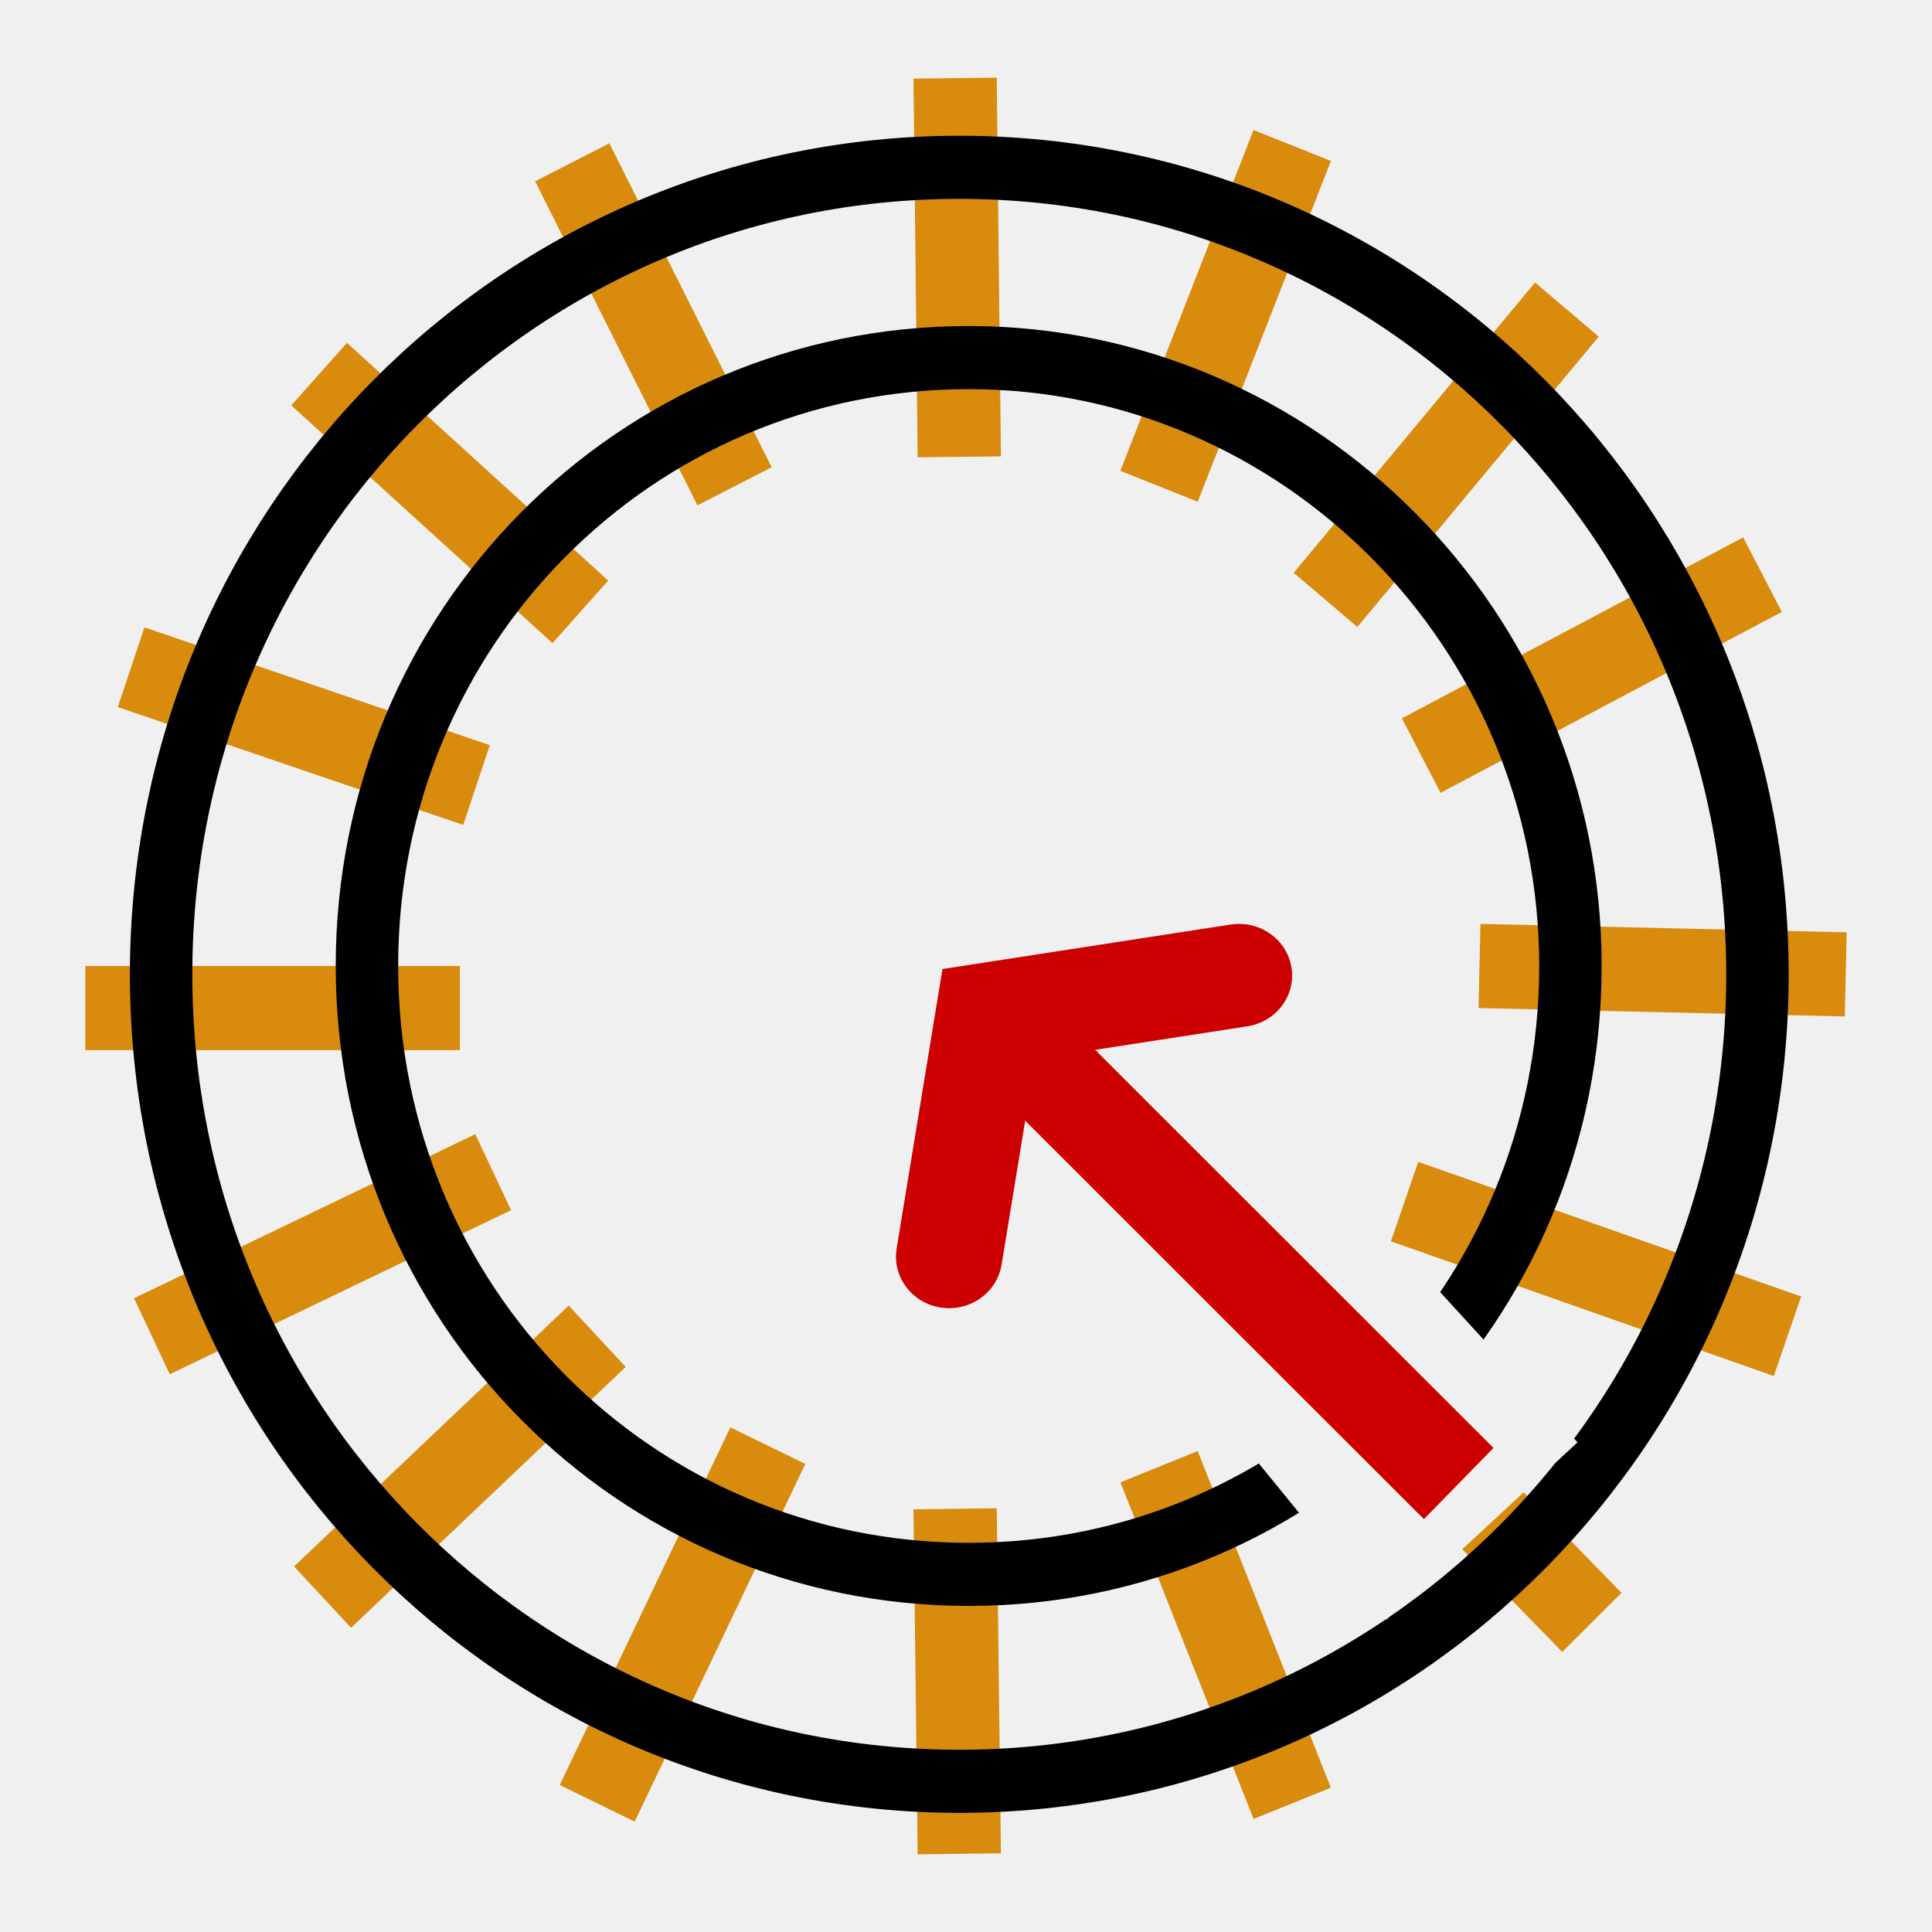
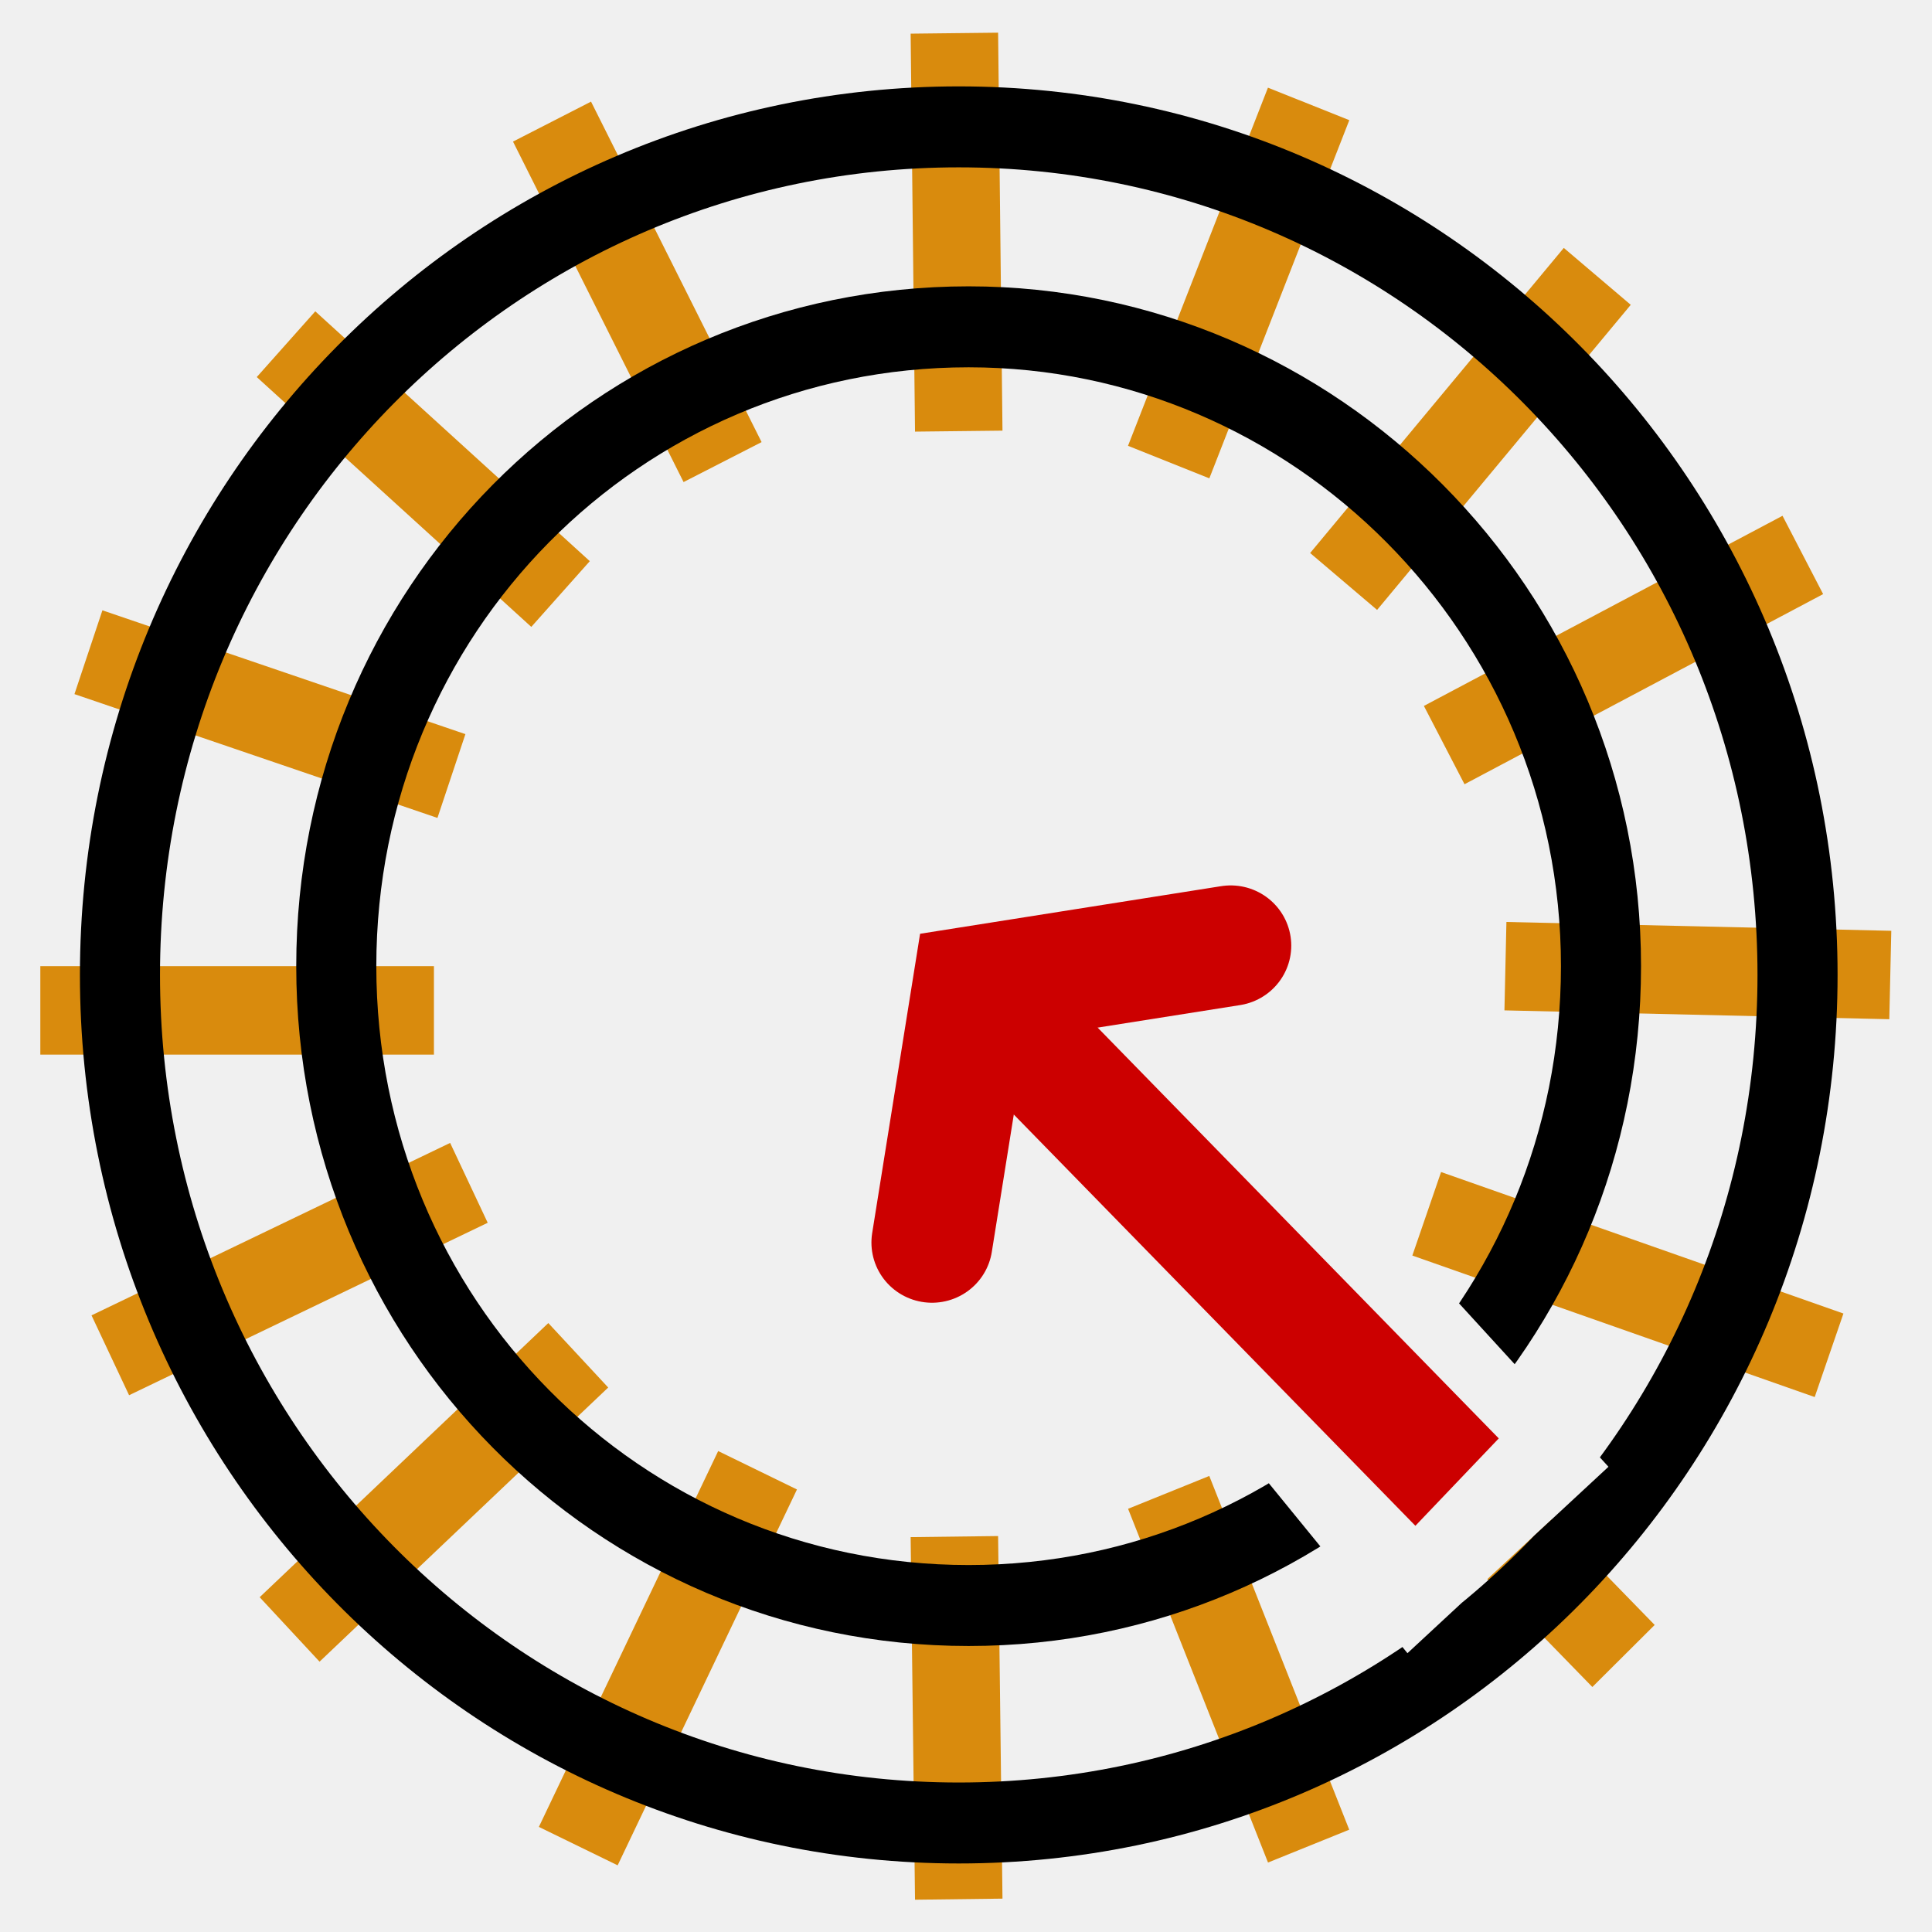
<svg xmlns="http://www.w3.org/2000/svg" version="1.1" id="Layer_1" x="0px" y="0px" viewBox="0 0 48 48" style="enable-background:new 0 0 48 48;" xml:space="preserve">
  <defs id="defs4095">
    <clipPath clipPathUnits="userSpaceOnUse" id="clipPath878">
      <path style="display:none;fill:#ffffff;fill-opacity:1;stroke:none;stroke-width:1.077px;stroke-linecap:butt;stroke-linejoin:miter;stroke-opacity:1" d="m 30.578,35.073 3.682,4.464 4.596,-4.216 -3.946,-4.268 z" id="path880" />
      <path id="lpe_path-effect886" style="display:inline;fill:#ffffff;fill-opacity:1;stroke:none;stroke-width:1.077px;stroke-linecap:butt;stroke-linejoin:miter;stroke-opacity:1" class="powerclip" d="M -0.929,-0.732 H 48.929 V 49.127 H -0.929 Z m 31.507,35.805 3.682,4.464 4.596,-4.216 -3.946,-4.268 z" />
    </clipPath>
    <clipPath clipPathUnits="userSpaceOnUse" id="clipPath882">
      <path style="display:none;fill:#ffffff;fill-opacity:1;stroke:none;stroke-width:1.077px;stroke-linecap:butt;stroke-linejoin:miter;stroke-opacity:1" d="m 30.578,35.073 3.682,4.464 4.596,-4.216 -3.946,-4.268 z" id="path884" />
      <path id="lpe_path-effect890" style="display:inline;fill:#ffffff;fill-opacity:1;stroke:none;stroke-width:1.077px;stroke-linecap:butt;stroke-linejoin:miter;stroke-opacity:1" class="powerclip" d="M -2,-2.111 H 50.323 V 50.112 H -2 Z m 32.578,37.184 3.682,4.464 4.596,-4.216 -3.946,-4.268 z" />
    </clipPath>
  </defs>
  <style type="text/css" id="style4048">
	.st0{fill:none;stroke:#FBB03B;stroke-width:2;stroke-miterlimit:10;}
	.st1{fill:none;stroke:#000000;stroke-miterlimit:10;}
	.st2{fill:none;stroke:#FF0000;stroke-width:2;stroke-miterlimit:10;}
	.st3{fill:none;stroke:#FF0000;stroke-width:2;stroke-linecap:round;stroke-miterlimit:10;}
</style>
-   <g id="g872" transform="matrix(1.033963,0,0,1.045398,-0.9819599,-1.090125)" clip-path="url(#clipPath882)">
+   <g id="g872" transform="matrix(1.086572,0,0,1.098589,-2.257882,-2.361882)" clip-path="url(#clipPath882)">
    <line class="st0" x1="23.9" y1="2.9" x2="24" y2="11.9" id="line4050" style="stroke:#d98b0d;stroke-opacity:1" d="M 23.9,2.9 24,11.9" />
    <line class="st0" x1="23.9" y1="36.9" x2="24" y2="45.1" id="line4052" style="stroke:#d98b0d;stroke-opacity:1" d="M 23.9,36.9 24,45.1" />
    <line class="st0" x1="36.5" y1="24" x2="45.3" y2="24.2" id="line4054" style="stroke:#d98b0d;stroke-opacity:1" d="m 36.5,24 8.8,0.2" />
    <line class="st0" x1="3" y1="25" x2="12" y2="25" id="line4056" style="stroke:#d98b0d;stroke-opacity:1" d="m 3,25 h 9" />
    <line class="st0" x1="8.618" y1="9.934" x2="14.895" y2="15.584" id="line4058" style="stroke:#d98b0d;stroke-opacity:1" d="M 8.618,9.934 14.895,15.584" />
    <line class="st0" x1="38.6" y1="8.4" x2="32.8" y2="15.3" id="line4060" style="stroke:#d98b0d;stroke-opacity:1" d="M 38.6,8.4 32.8,15.3" />
    <line class="st0" x1="32" y1="4.5" x2="28.8" y2="12.6" id="line4062" style="stroke:#d98b0d;stroke-opacity:1" d="m 32,4.5 -3.2,8.1" />
    <line class="st0" x1="43.3" y1="14.7" x2="35.1" y2="19" id="line4064" style="stroke:#d98b0d;stroke-opacity:1" d="M 43.3,14.7 35.1,19" />
    <line class="st0" x1="14.7" y1="4.9" x2="18.6" y2="12.6" id="line4066" style="stroke:#d98b0d;stroke-opacity:1" d="M 14.7,4.9 18.6,12.6" />
    <line class="st0" x1="4.1" y1="16.9" x2="12.4" y2="19.7" id="line4068" style="stroke:#d98b0d;stroke-opacity:1" d="M 4.1,16.9 12.4,19.7" />
    <line class="st0" x1="8.7" y1="39" x2="15.3" y2="32.8" id="line4070" style="stroke:#d98b0d;stroke-opacity:1" d="M 8.7,39 15.3,32.8" />
    <line class="st0" x1="4.6" y1="32.8" x2="12.8" y2="28.9" id="line4072" style="stroke:#d98b0d;stroke-opacity:1" d="M 4.6,32.8 12.8,28.9" />
    <line class="st0" x1="15.3" y1="43.9" x2="19.4" y2="35.4" id="line4074" style="stroke:#d98b0d;stroke-opacity:1" d="m 15.3,43.9 4.1,-8.5" />
    <line class="st0" x1="39.2" y1="39.6" x2="32.8" y2="33.1" id="line4076" style="stroke:#d98b0d;stroke-opacity:1" d="m 39.2,39.6 -6.4,-6.5" />
    <line class="st0" x1="43.9" y1="32.8" x2="34.7" y2="29.6" id="line4078" style="stroke:#d98b0d;stroke-opacity:1" d="M 43.9,32.8 34.7,29.6" />
    <line class="st0" x1="32" y1="43.9" x2="28.8" y2="35.9" id="line4080" style="stroke:#d98b0d;stroke-opacity:1" d="m 32,43.9 -3.2,-8" />
  </g>
-   <g id="g854" transform="matrix(1.033963,0,0,1.045398,-0.9819599,-1.090125)" clip-path="url(#clipPath878)">
-     <path class="st1" d="m 43.179,24.198 c 0,10.612 -8.567,19.179 -19.179,19.179 -10.612,0 -19.179,-8.567 -19.179,-19.179 0,-10.612 8.567,-19.179 19.179,-19.179 10.612,0 19.179,8.567 19.179,19.179 z" id="path4082" style="stroke-width:1.5;stroke-miterlimit:10;stroke-dasharray:none" />
-     <path class="st1" d="m 38.685,24 c 0,8.021 -6.438,14.459 -14.459,14.459 -8.021,0 -14.459,-6.438 -14.459,-14.459 0,-8.021 6.438,-14.459 14.459,-14.459 7.916,0 14.459,6.438 14.459,14.459 z" id="path4084" style="stroke-width:1.5;stroke-miterlimit:10;stroke-dasharray:none" />
+   <g id="g854" transform="matrix(1.086572,0,0,1.098589,-2.257882,-2.361882)" clip-path="url(#clipPath878)">
+     <path class="st1" d="m 43.179,24.198 c 0,10.612 -8.567,19.179 -19.179,19.179 -10.612,0 -19.179,-8.567 -19.179,-19.179 0,-10.612 8.567,-19.179 19.179,-19.179 10.612,0 19.179,8.567 19.179,19.179 z" id="path4082" style="stroke-width:1.831;stroke-miterlimit:10;stroke-dasharray:none" />
+     <path class="st1" d="m 38.685,24 c 0,8.021 -6.438,14.459 -14.459,14.459 -8.021,0 -14.459,-6.438 -14.459,-14.459 0,-8.021 6.438,-14.459 14.459,-14.459 7.916,0 14.459,6.438 14.459,14.459 z" id="path4084" style="stroke-width:1.831;stroke-miterlimit:10;stroke-dasharray:none" />
  </g>
-   <g id="g876" transform="matrix(1.033963,0,0,1.045398,-0.9819599,-1.090125)">
-     <line class="st2" x1="24.712" y1="25.142" x2="36" y2="36.3" id="line4088" style="stroke:#cc0000;stroke-width:2.378;stroke-miterlimit:10;stroke-dasharray:none;stroke-opacity:1" />
-     <polyline class="st3" points="28.8,24 24.4,24.7 23.7,29.1 " id="polyline4090" transform="matrix(1.36579,0,0,1.310427,-8.613765,-7.225371)" style="stroke:#cc0000;stroke-width:1.869;stroke-miterlimit:10;stroke-dasharray:none;stroke-opacity:1" />
+   <g id="g876" transform="matrix(1.065425,0,0,1.103827,-2.154627,-3.246584)">
+     <line class="st2" x1="24.712" y1="25.142" x2="36" y2="36.3" id="line4088" style="stroke:#cc0000;stroke-width:2.766;stroke-miterlimit:10;stroke-dasharray:none;stroke-opacity:1" />
+     <polyline class="st3" points="28.8,24 24.4,24.7 23.7,29.1 " id="polyline4090" transform="matrix(1.36579,0,0,1.310427,-8.613765,-7.225371)" style="stroke:#cc0000;stroke-width:2.068;stroke-miterlimit:10;stroke-dasharray:none;stroke-opacity:1" />
  </g>
</svg>
